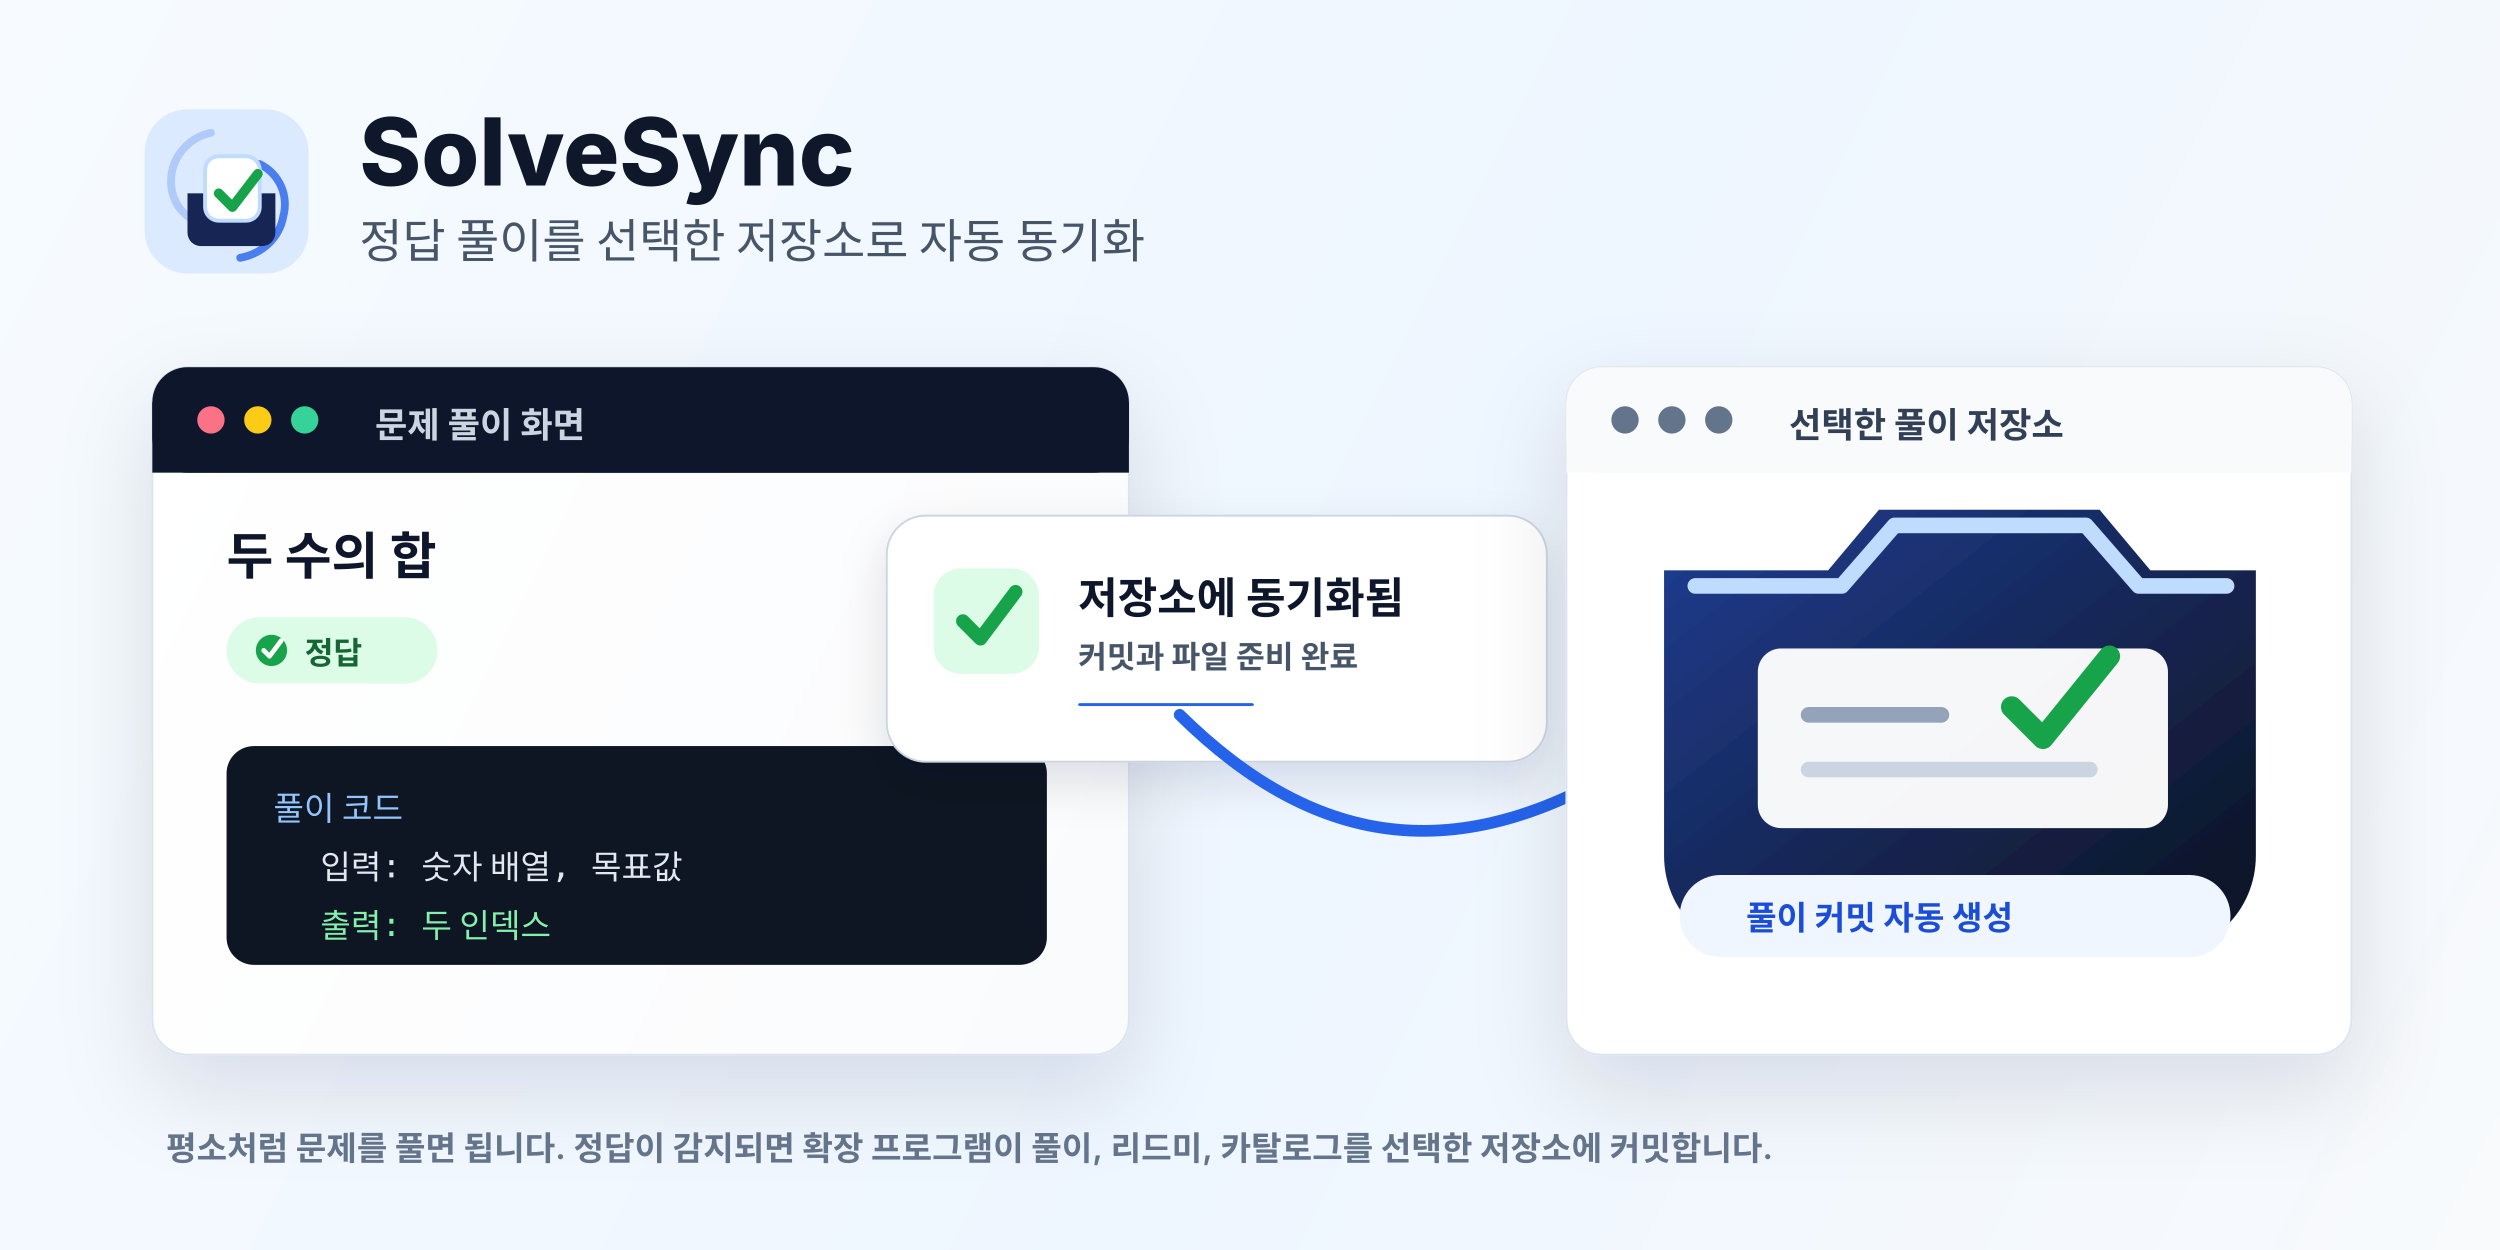
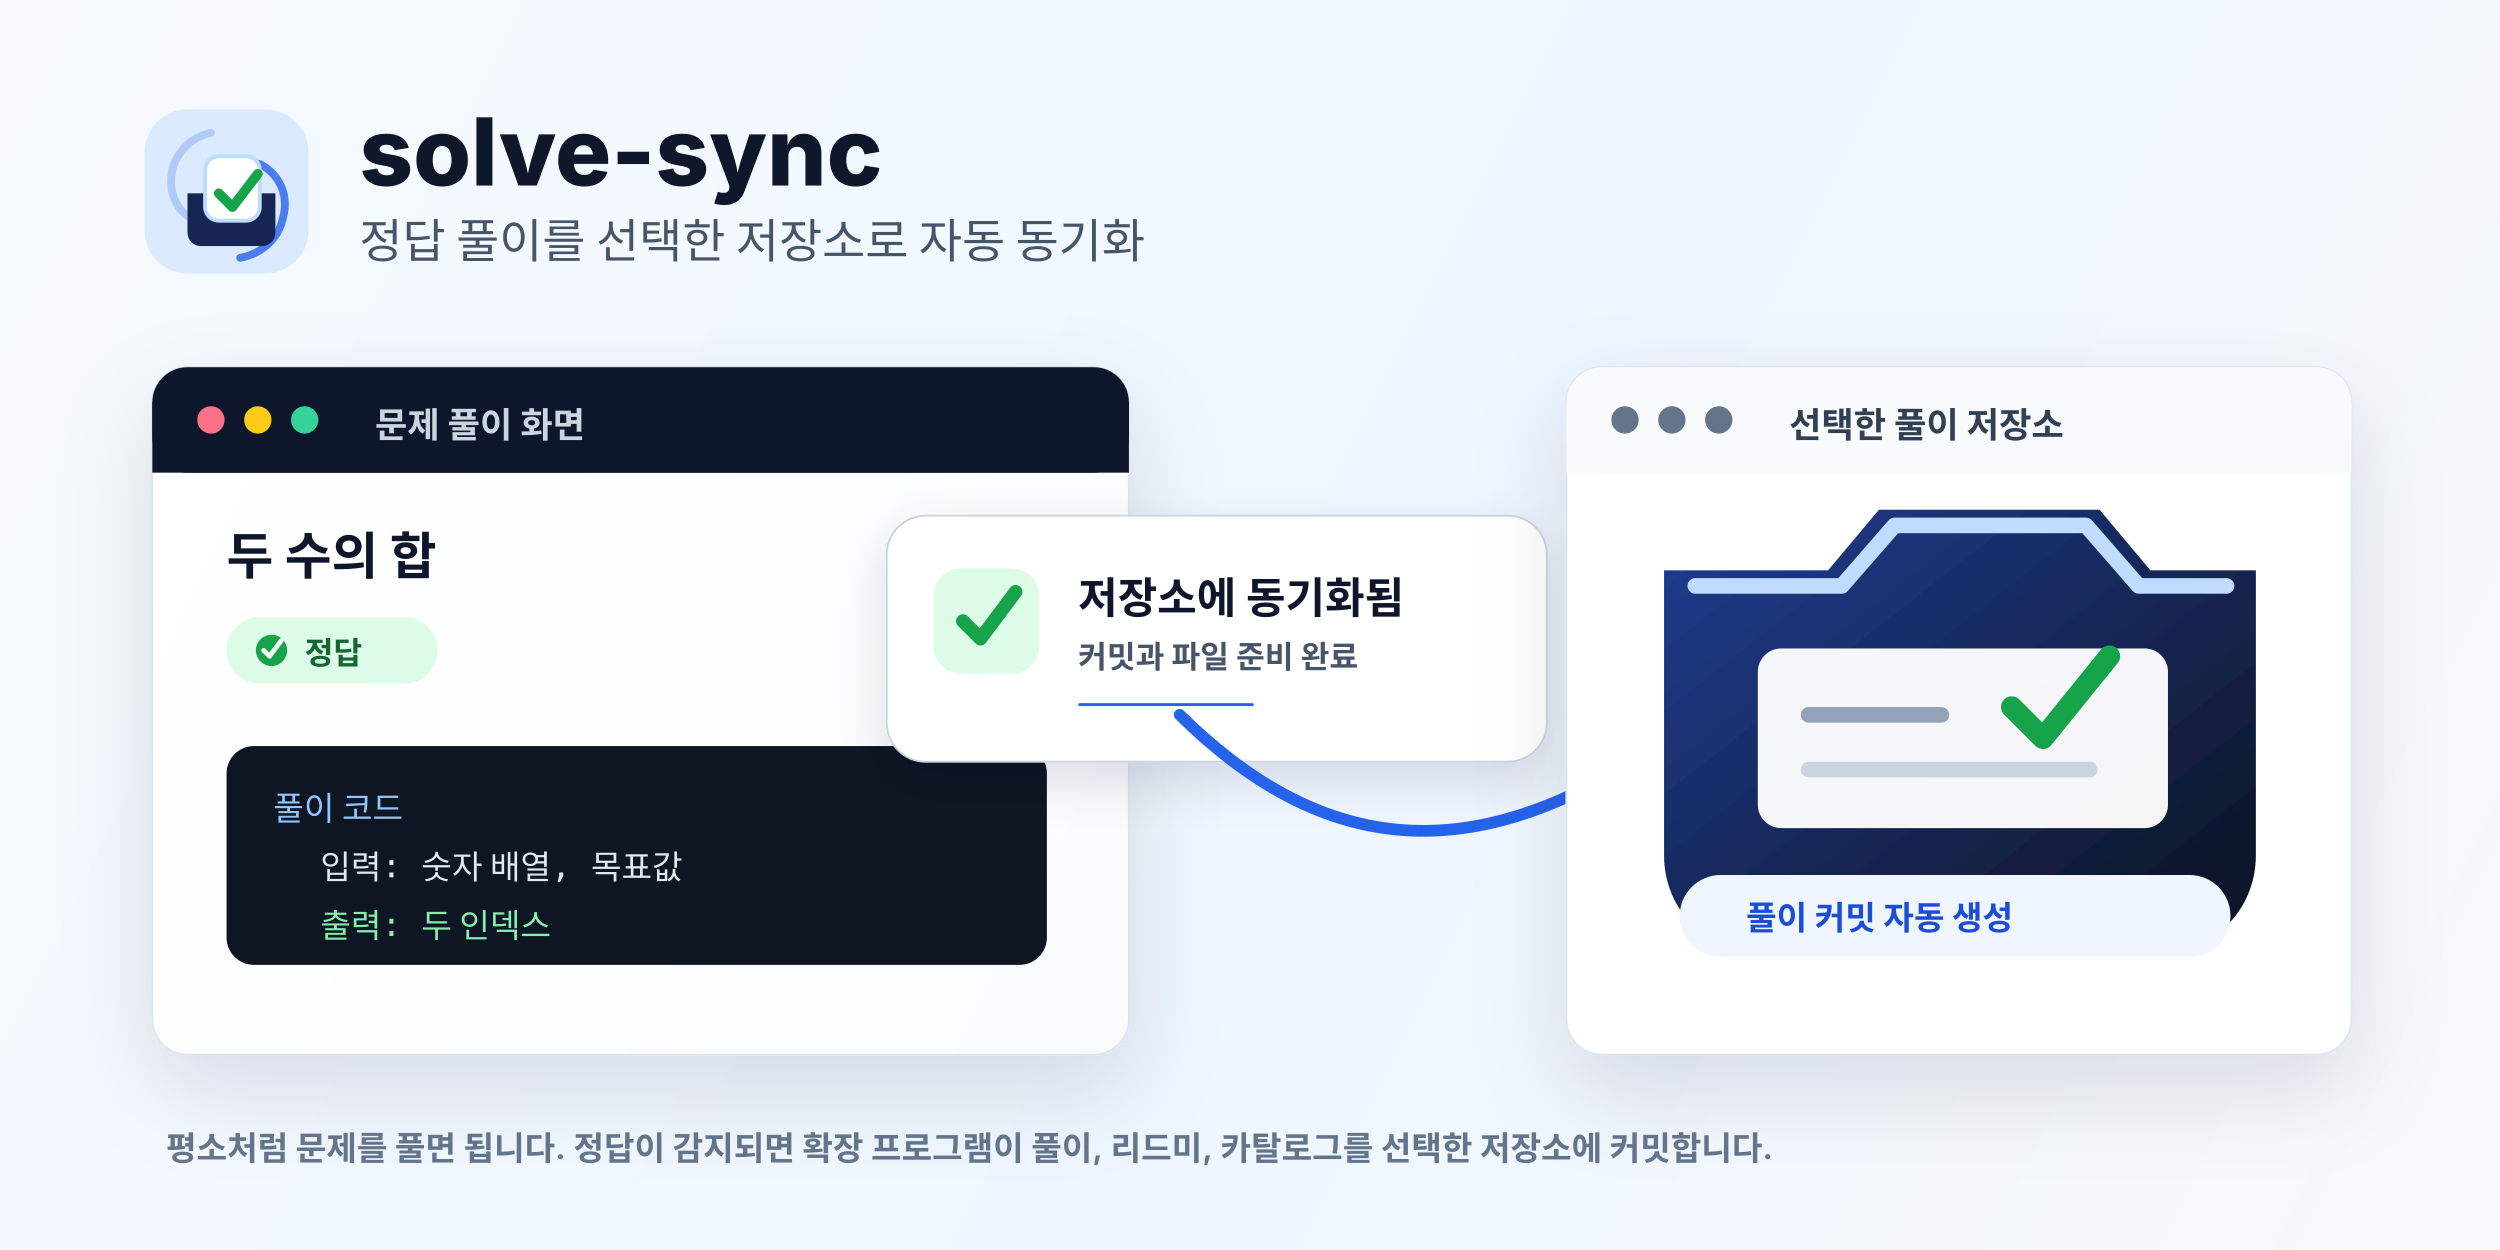
<svg xmlns="http://www.w3.org/2000/svg" width="1280" height="640" viewBox="0 0 1280 640" role="img" aria-labelledby="title desc">
  <defs>
    <linearGradient id="bg" x1="0" y1="0" x2="1280" y2="640" gradientUnits="userSpaceOnUse">
      <stop offset="0" stop-color="#f7fbff" />
      <stop offset="0.56" stop-color="#eef6ff" />
      <stop offset="1" stop-color="#f8fafc" />
    </linearGradient>
    <linearGradient id="panel" x1="120" y1="92" x2="1070" y2="560" gradientUnits="userSpaceOnUse">
      <stop offset="0" stop-color="#ffffff" />
      <stop offset="1" stop-color="#f6f8fb" />
    </linearGradient>
    <linearGradient id="repo" x1="905" y1="254" x2="1085" y2="484" gradientUnits="userSpaceOnUse">
      <stop offset="0" stop-color="#1e3a8a" />
      <stop offset="1" stop-color="#0f172a" />
    </linearGradient>
    <filter id="shadow" x="-20%" y="-20%" width="140%" height="150%" color-interpolation-filters="sRGB">
      <feDropShadow dx="0" dy="18" stdDeviation="24" flood-color="#0f172a" flood-opacity="0.12" />
    </filter>
    <filter id="softShadow" x="-20%" y="-20%" width="140%" height="150%" color-interpolation-filters="sRGB">
      <feDropShadow dx="0" dy="10" stdDeviation="12" flood-color="#0f172a" flood-opacity="0.12" />
    </filter>
  </defs>
  <rect width="1280" height="640" rx="0" fill="url(#bg)" />
  <g transform="translate(74 56)">
    <rect x="0" y="0" width="84" height="84" rx="22" fill="#dbeafe" />
    <path d="M59 28c10 5 15 16 12 27-2 11-11 19-22 21" fill="none" stroke="#2563eb" stroke-width="4" stroke-linecap="round" opacity="0.8" />
    <path d="M26 57c-9-4-14-14-12-25 2-10 10-18 20-20" fill="none" stroke="#2563eb" stroke-width="4" stroke-linecap="round" opacity="0.24" />
    <path d="M22 43h10l5-7h17l5 7h8v20c0 4-3 7-7 7H29c-4 0-7-3-7-7V43Z" fill="#172554" />
    <rect x="31" y="24" width="28" height="33" rx="7" fill="#ffffff" stroke="#bfdbfe" stroke-width="2" />
    <path d="M38 43l7 7 13-17" fill="none" stroke="#16a34a" stroke-width="5" stroke-linecap="round" stroke-linejoin="round" />
  </g>
-   <text x="184" y="95" fill="#0f172a" font-family="Inter, ui-sans-serif, system-ui, -apple-system, BlinkMacSystemFont, Segoe UI, sans-serif" font-size="48" font-weight="800" letter-spacing="0">SolveSync</text>
+   <text x="184" y="95" fill="#0f172a" font-family="Inter, ui-sans-serif, system-ui, -apple-system, BlinkMacSystemFont, Segoe UI, sans-serif" font-size="48" font-weight="800" letter-spacing="0">solve-sync</text>
  <text x="184" y="132" fill="#475569" font-family="Inter, ui-sans-serif, system-ui, -apple-system, BlinkMacSystemFont, Segoe UI, sans-serif" font-size="24" font-weight="500" letter-spacing="0">정답 풀이를 선택한 저장소로 자동 동기화</text>
  <g filter="url(#shadow)">
    <rect x="78" y="188" width="500" height="352" rx="18" fill="url(#panel)" stroke="#dbe4f0" />
    <rect x="78" y="188" width="500" height="54" rx="18" fill="#0f172a" />
    <path d="M78 224h500" stroke="#0f172a" stroke-width="36" />
    <circle cx="108" cy="215" r="7" fill="#fb7185" />
    <circle cx="132" cy="215" r="7" fill="#facc15" />
    <circle cx="156" cy="215" r="7" fill="#34d399" />
    <text x="192" y="224" fill="#cbd5e1" font-family="Inter, ui-sans-serif, system-ui, sans-serif" font-size="18" font-weight="600">문제 풀이 화면</text>
    <text x="116" y="294" fill="#0f172a" font-family="Inter, ui-sans-serif, system-ui, sans-serif" font-size="26" font-weight="760">두 수의 합</text>
    <rect x="116" y="316" width="108" height="34" rx="17" fill="#dcfce7" />
    <circle cx="139" cy="333" r="8" fill="#16a34a" />
    <path d="M135 333l3 3 6-8" fill="none" stroke="#ffffff" stroke-width="2.4" stroke-linecap="round" stroke-linejoin="round" />
    <text x="156" y="340" fill="#166534" font-family="Inter, ui-sans-serif, system-ui, sans-serif" font-size="16" font-weight="740">정답</text>
    <rect x="116" y="382" width="420" height="112" rx="14" fill="#0b1220" />
    <text x="140" y="420" fill="#93c5fd" font-family="SFMono-Regular, ui-monospace, Menlo, Consolas, monospace" font-size="17">풀이 코드</text>
    <text x="164" y="450" fill="#e2e8f0" font-family="SFMono-Regular, ui-monospace, Menlo, Consolas, monospace" font-size="17">입력: 숫자 배열, 목표값</text>
    <text x="164" y="480" fill="#86efac" font-family="SFMono-Regular, ui-monospace, Menlo, Consolas, monospace" font-size="17">출력: 두 인덱스</text>
  </g>
  <g filter="url(#softShadow)">
    <rect x="454" y="264" width="338" height="126" rx="20" fill="#ffffff" stroke="#cbd5e1" />
    <rect x="478" y="291" width="54" height="54" rx="14" fill="#dcfce7" />
    <path d="M493 318l9 9 18-24" fill="none" stroke="#16a34a" stroke-width="7" stroke-linecap="round" stroke-linejoin="round" />
    <text x="552" y="314" fill="#0f172a" font-family="Inter, ui-sans-serif, system-ui, sans-serif" font-size="22" font-weight="780">저장소에 동기화됨</text>
    <text x="552" y="342" fill="#475569" font-family="Inter, ui-sans-serif, system-ui, sans-serif" font-size="16" font-weight="560">커밋과 파일 준비 완료</text>
    <rect x="552" y="360" width="90" height="1.5" rx="1" fill="#2563eb" />
  </g>
  <path d="M604 366C675 436 750 446 842 386" fill="none" stroke="#2563eb" stroke-width="6" stroke-linecap="round" />
  <path d="M841 386l-26-1 12 23" fill="none" stroke="#2563eb" stroke-width="6" stroke-linecap="round" stroke-linejoin="round" />
  <g filter="url(#shadow)">
    <rect x="802" y="188" width="402" height="352" rx="18" fill="#ffffff" stroke="#dbe4f0" />
    <rect x="802" y="188" width="402" height="54" rx="18" fill="#f8fafc" />
    <path d="M802 224h402" stroke="#f8fafc" stroke-width="36" />
    <circle cx="832" cy="215" r="7" fill="#64748b" />
    <circle cx="856" cy="215" r="7" fill="#64748b" />
    <circle cx="880" cy="215" r="7" fill="#64748b" />
    <text x="916" y="224" fill="#334155" font-family="Inter, ui-sans-serif, system-ui, sans-serif" font-size="18" font-weight="660">선택한 풀이 저장소</text>
    <path d="M852 292h84l26-31h113l26 31h54v146c0 28-22 50-50 50H902c-28 0-50-22-50-50V292Z" fill="url(#repo)" />
    <path d="M868 300h75l27-31h98l27 31h45" fill="none" stroke="#bfdbfe" stroke-width="8" stroke-linecap="round" stroke-linejoin="round" />
    <rect x="900" y="332" width="210" height="92" rx="12" fill="#ffffff" opacity="0.96" />
    <path d="M926 366h68" stroke="#94a3b8" stroke-width="8" stroke-linecap="round" />
    <path d="M926 394h144" stroke="#cbd5e1" stroke-width="8" stroke-linecap="round" />
    <path d="M1030 362l16 16 34-42" fill="none" stroke="#16a34a" stroke-width="11" stroke-linecap="round" stroke-linejoin="round" />
    <rect x="860" y="448" width="282" height="42" rx="21" fill="#eff6ff" />
    <text x="894" y="476" fill="#1d4ed8" font-family="Inter, ui-sans-serif, system-ui, sans-serif" font-size="17" font-weight="760">풀이 커밋 자동 생성</text>
  </g>
  <text x="85" y="594" fill="#64748b" font-family="Inter, ui-sans-serif, system-ui, sans-serif" font-size="17" font-weight="560">평소처럼 문제를 풀면 됩니다. 정답이 감지되면 확장 프로그램이 풀이, 리드미, 카탈로그를 선택한 저장소에 커밋합니다.</text>
</svg>
